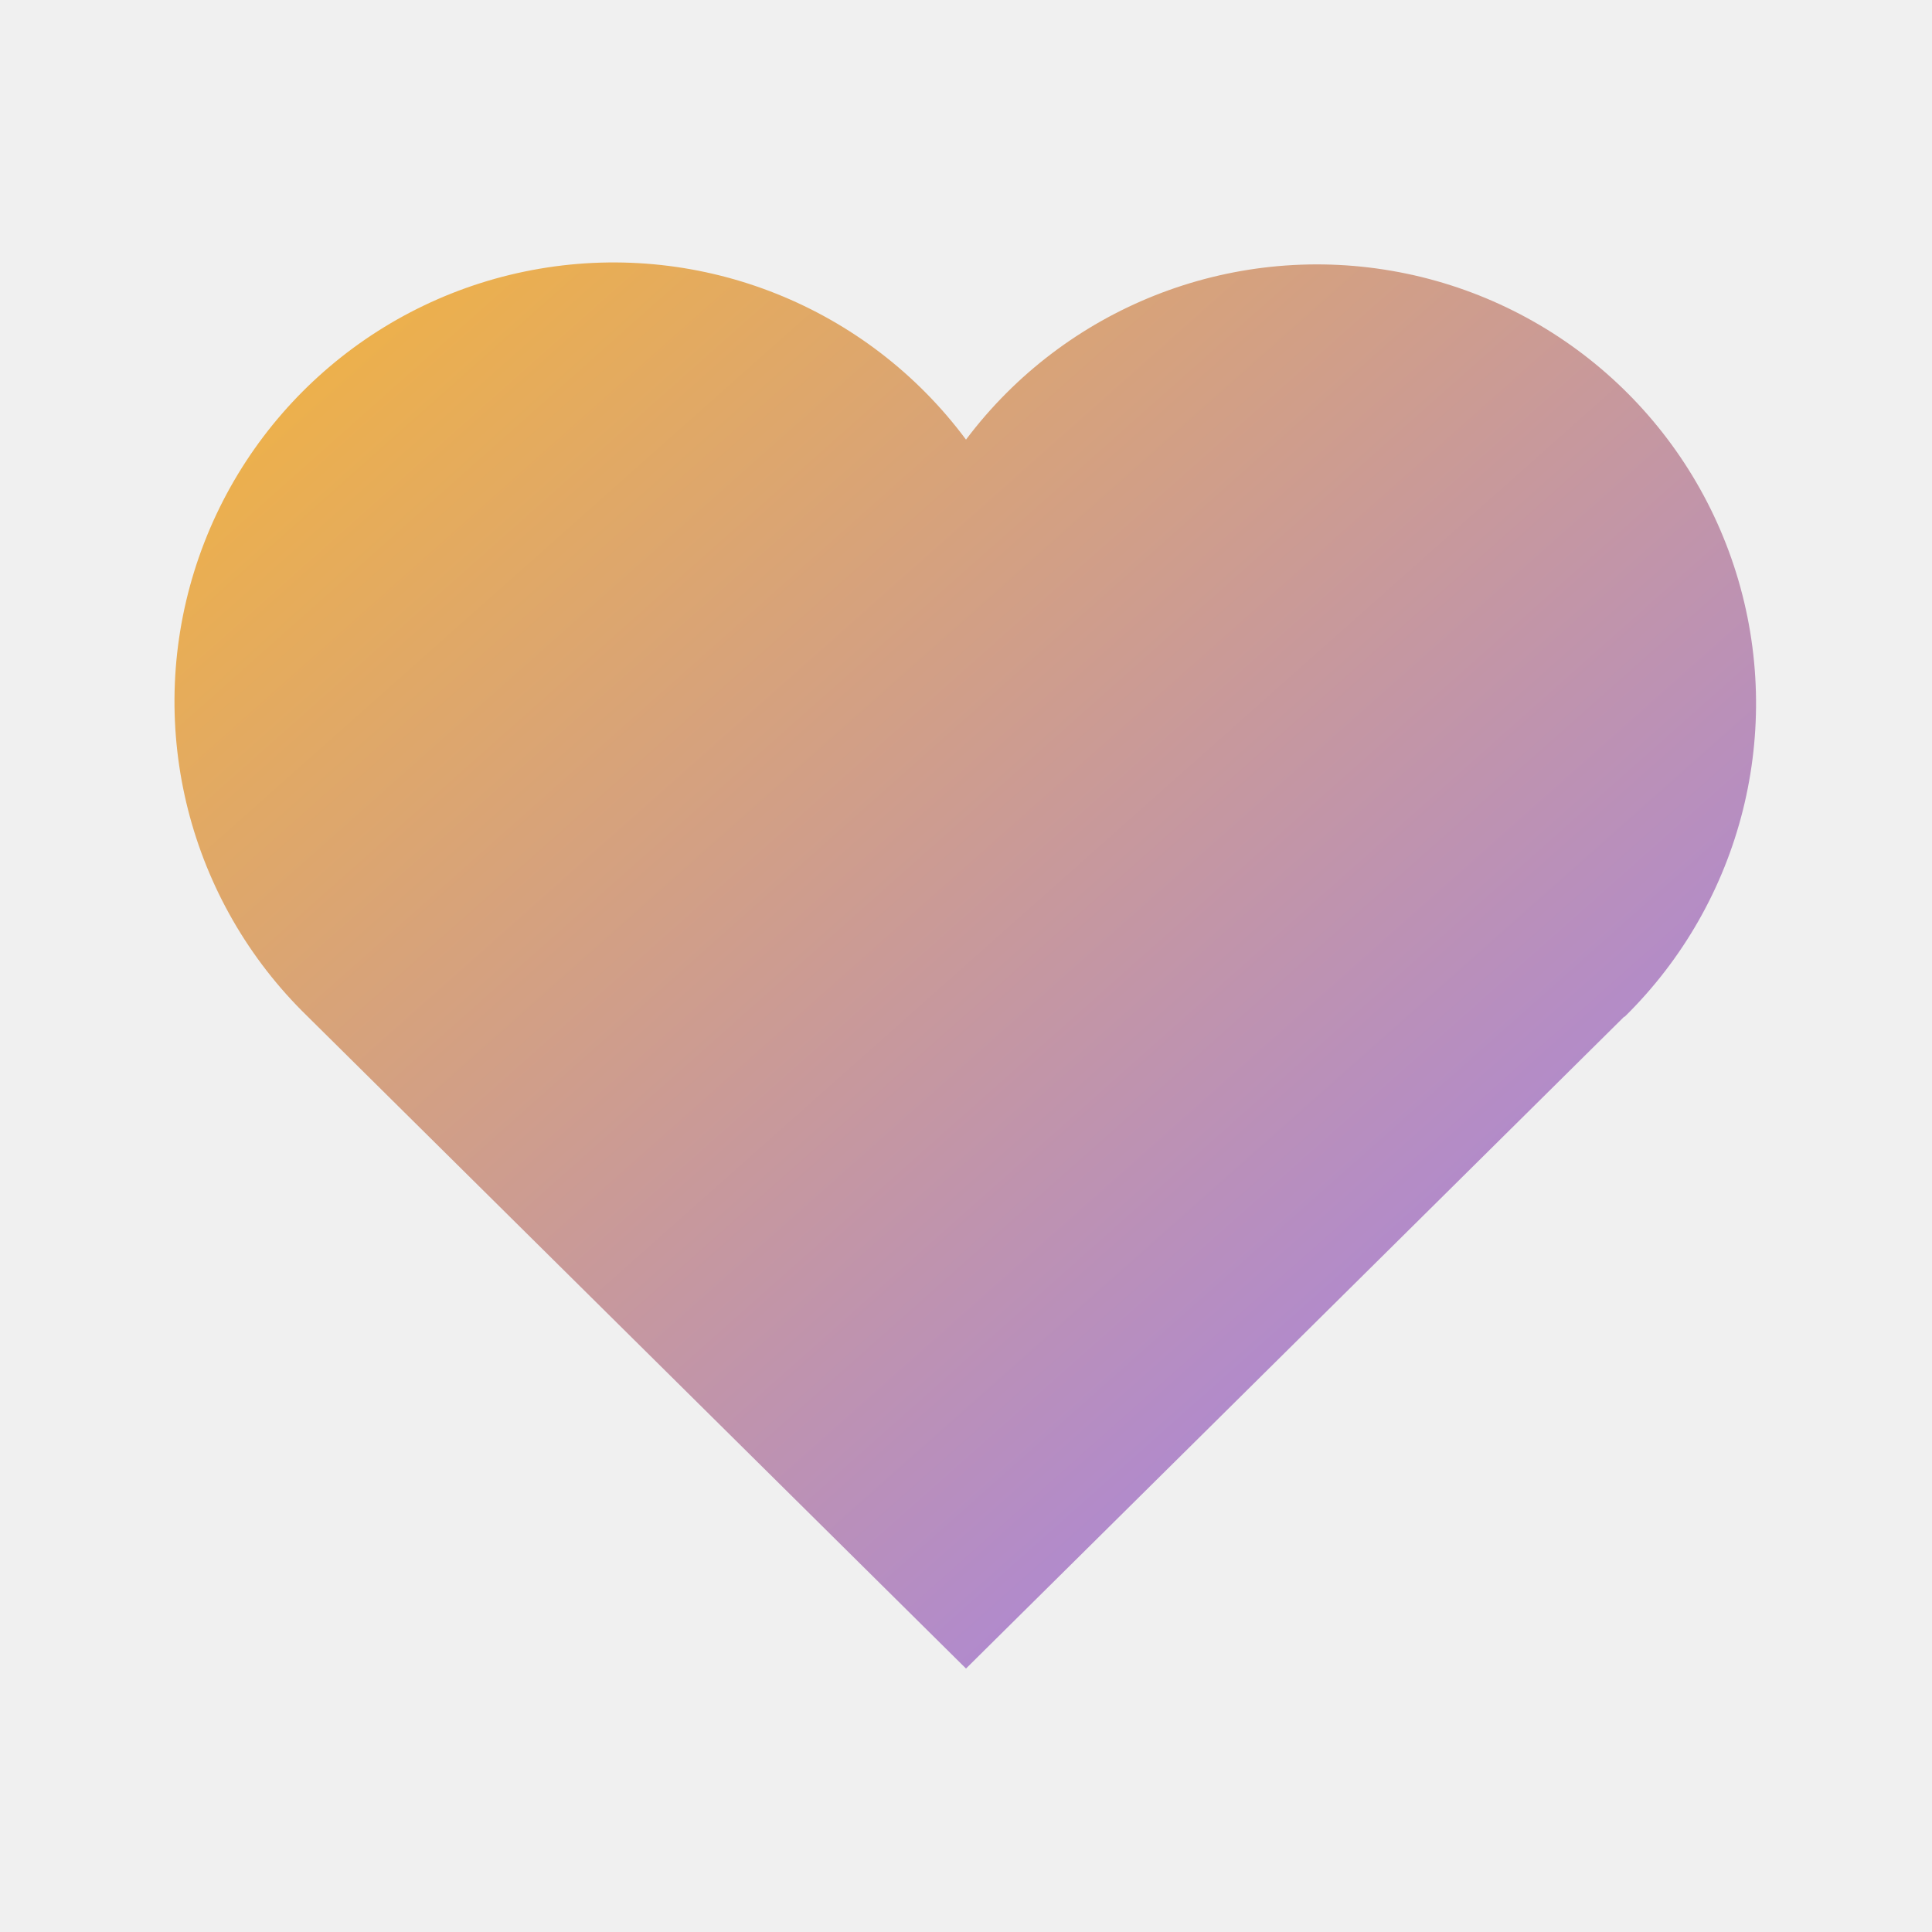
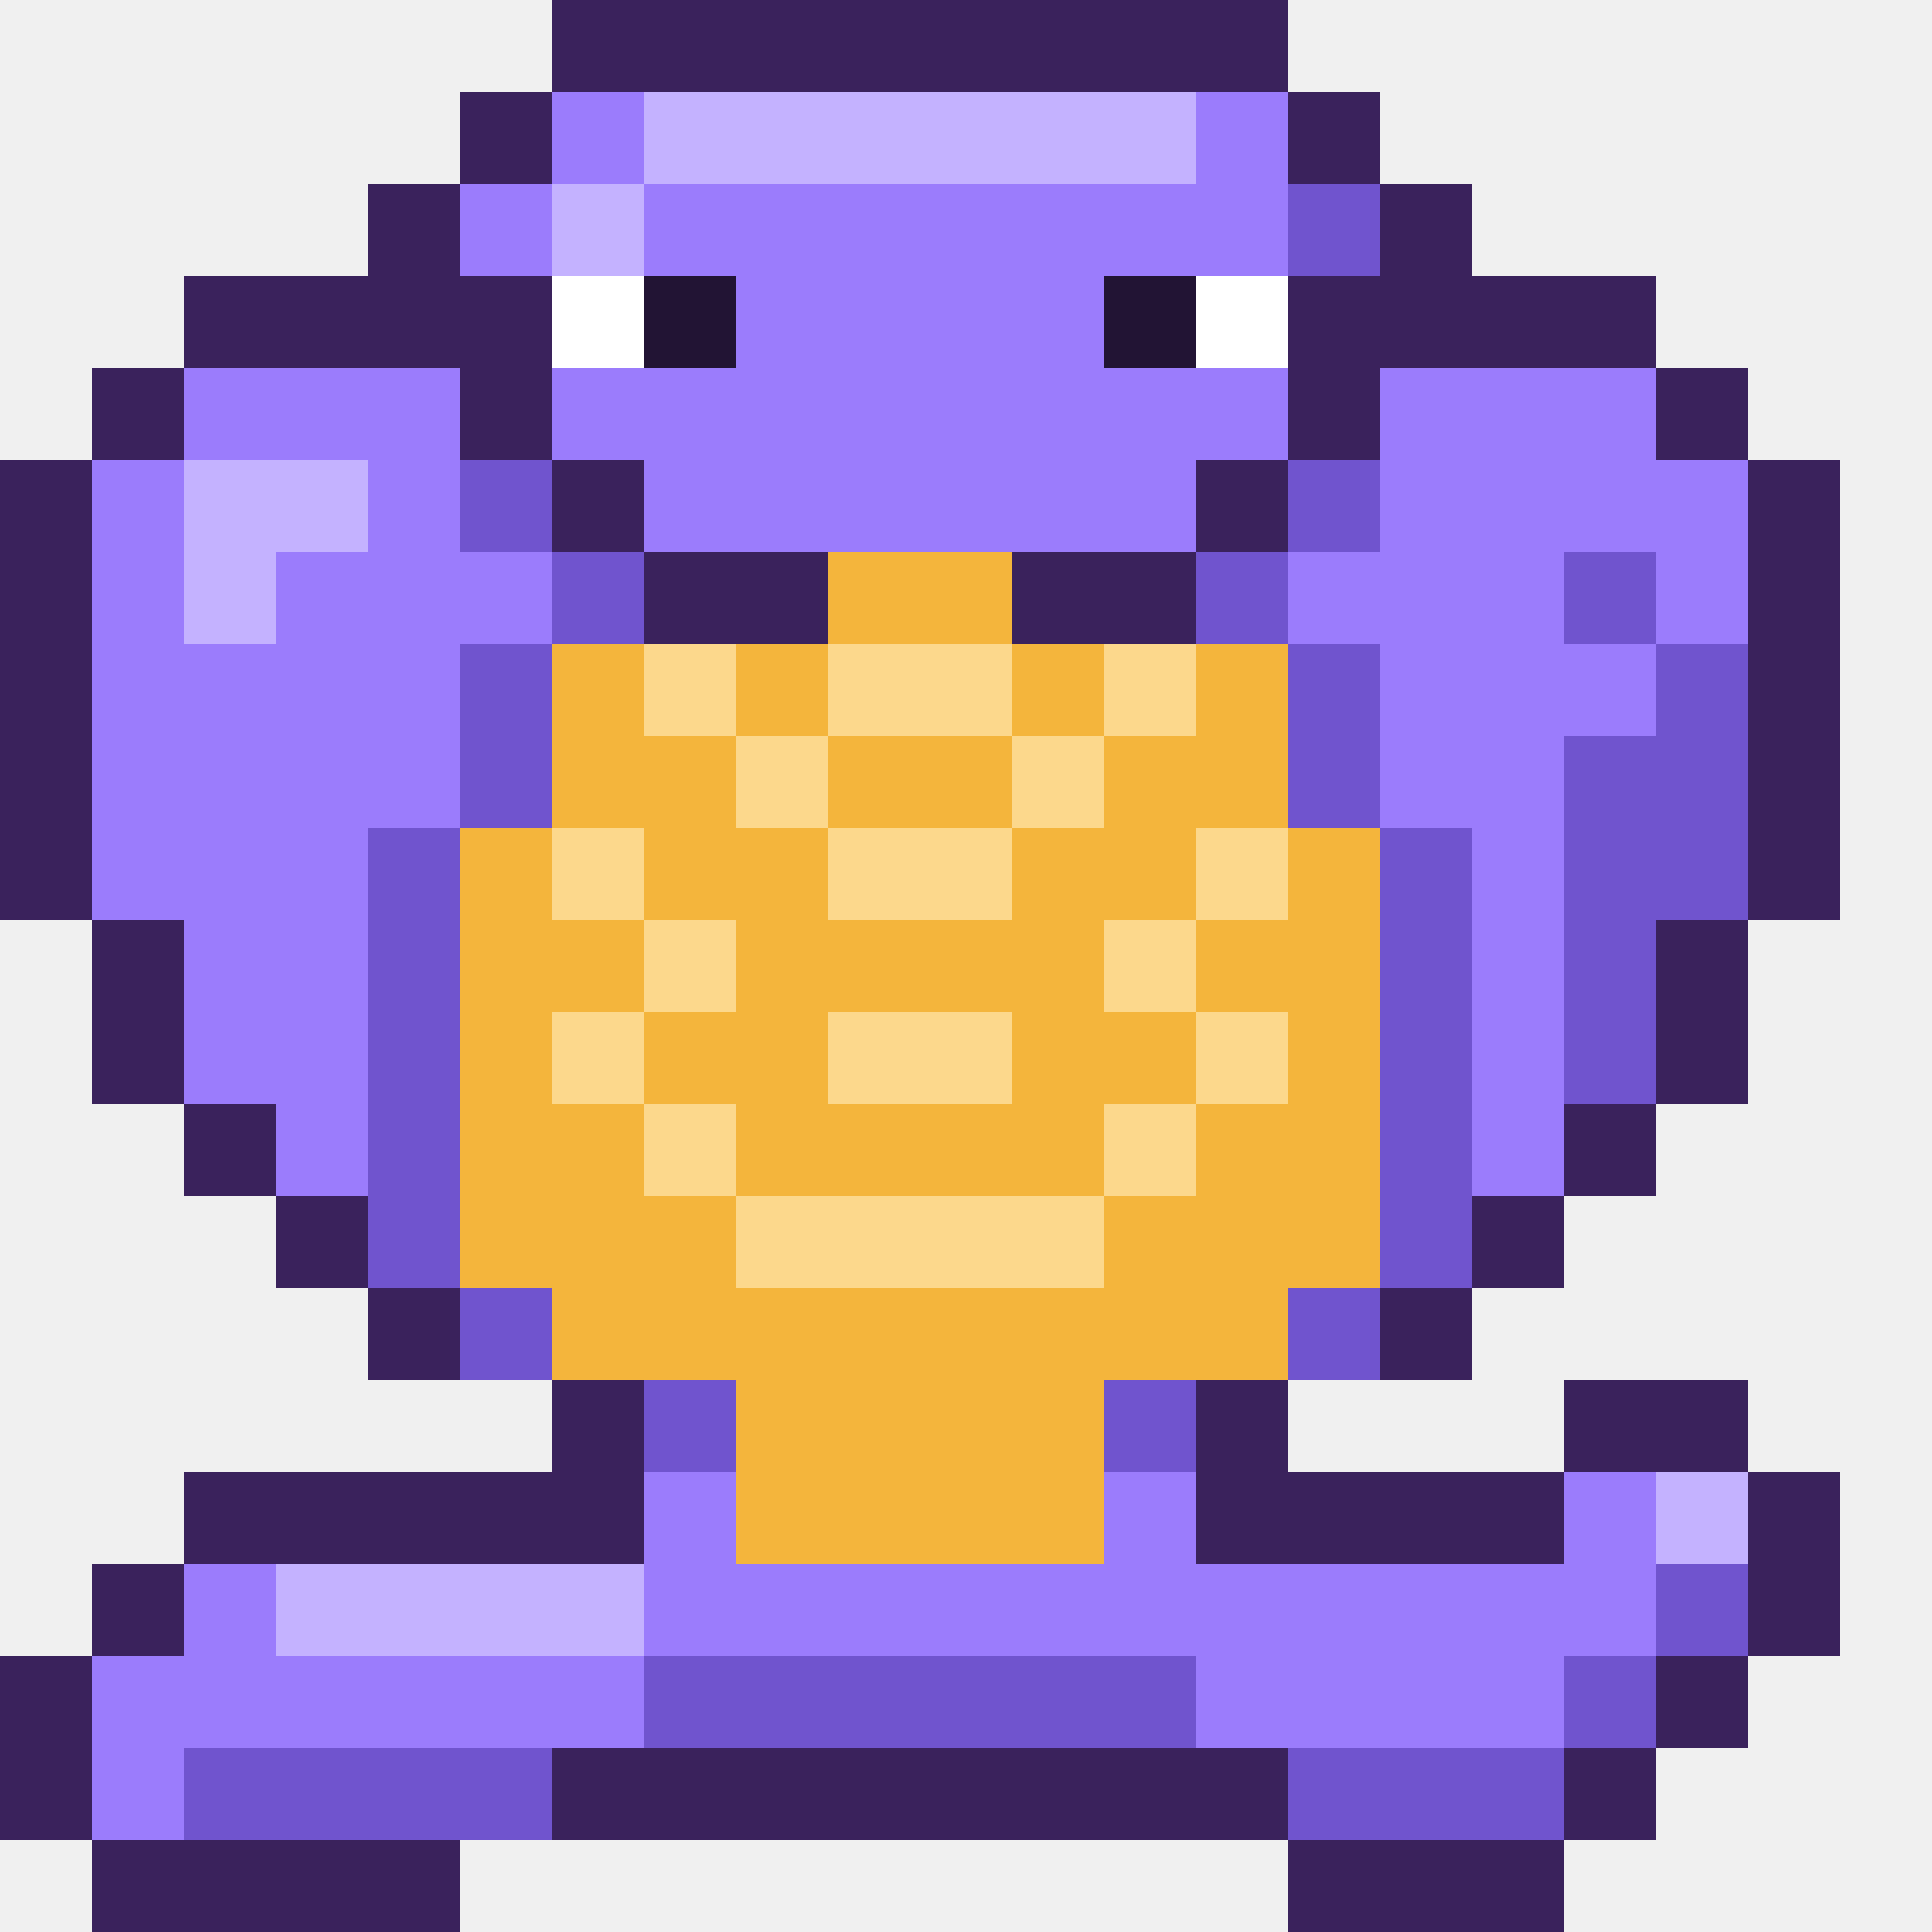
- <svg xmlns="http://www.w3.org/2000/svg" viewBox="1 2 22 22">
-   <defs>
-     <linearGradient id="kobra-heart" x1="0" y1="0" x2="1" y2="1">
-       <stop offset="0" stop-color="#F4B53C" />
-       <stop offset="1" stop-color="#9B7CFC" />
-     </linearGradient>
-   </defs>
-   <path fill="url(#kobra-heart)" d="M19.5 13.572L12 21l-7.5-7.428m0 0A5 5 0 1 1 12 7.006a5 5 0 1 1 7.5 6.572" />
+ <svg xmlns="http://www.w3.org/2000/svg" viewBox="0 0 21 21" shape-rendering="crispEdges">
+   <rect x="6" y="0" width="8" height="1" fill="#3A225C" />
+   <rect x="5" y="1" width="1" height="1" fill="#3A225C" />
+   <rect x="6" y="1" width="1" height="1" fill="#9B7CFC" />
+   <rect x="7" y="1" width="6" height="1" fill="#C4B2FF" />
+   <rect x="13" y="1" width="1" height="1" fill="#9B7CFC" />
+   <rect x="14" y="1" width="1" height="1" fill="#3A225C" />
+   <rect x="4" y="2" width="1" height="1" fill="#3A225C" />
+   <rect x="5" y="2" width="1" height="1" fill="#9B7CFC" />
+   <rect x="6" y="2" width="1" height="1" fill="#C4B2FF" />
+   <rect x="7" y="2" width="7" height="1" fill="#9B7CFC" />
+   <rect x="14" y="2" width="1" height="1" fill="#7054CE" />
+   <rect x="15" y="2" width="1" height="1" fill="#3A225C" />
+   <rect x="2" y="3" width="4" height="1" fill="#3A225C" />
+   <rect x="6" y="3" width="1" height="1" fill="#FFFFFF" />
+   <rect x="7" y="3" width="1" height="1" fill="#221434" />
+   <rect x="8" y="3" width="4" height="1" fill="#9B7CFC" />
+   <rect x="12" y="3" width="1" height="1" fill="#221434" />
+   <rect x="13" y="3" width="1" height="1" fill="#FFFFFF" />
+   <rect x="14" y="3" width="4" height="1" fill="#3A225C" />
+   <rect x="1" y="4" width="1" height="1" fill="#3A225C" />
+   <rect x="2" y="4" width="3" height="1" fill="#9B7CFC" />
+   <rect x="5" y="4" width="1" height="1" fill="#3A225C" />
+   <rect x="6" y="4" width="8" height="1" fill="#9B7CFC" />
+   <rect x="14" y="4" width="1" height="1" fill="#3A225C" />
+   <rect x="15" y="4" width="3" height="1" fill="#9B7CFC" />
+   <rect x="18" y="4" width="1" height="1" fill="#3A225C" />
+   <rect x="0" y="5" width="1" height="1" fill="#3A225C" />
+   <rect x="1" y="5" width="1" height="1" fill="#9B7CFC" />
+   <rect x="2" y="5" width="2" height="1" fill="#C4B2FF" />
+   <rect x="4" y="5" width="1" height="1" fill="#9B7CFC" />
+   <rect x="5" y="5" width="1" height="1" fill="#7054CE" />
+   <rect x="6" y="5" width="1" height="1" fill="#3A225C" />
+   <rect x="7" y="5" width="6" height="1" fill="#9B7CFC" />
+   <rect x="13" y="5" width="1" height="1" fill="#3A225C" />
+   <rect x="14" y="5" width="1" height="1" fill="#7054CE" />
+   <rect x="15" y="5" width="4" height="1" fill="#9B7CFC" />
+   <rect x="19" y="5" width="1" height="1" fill="#3A225C" />
+   <rect x="0" y="6" width="1" height="1" fill="#3A225C" />
+   <rect x="1" y="6" width="1" height="1" fill="#9B7CFC" />
+   <rect x="2" y="6" width="1" height="1" fill="#C4B2FF" />
+   <rect x="3" y="6" width="3" height="1" fill="#9B7CFC" />
+   <rect x="6" y="6" width="1" height="1" fill="#7054CE" />
+   <rect x="7" y="6" width="2" height="1" fill="#3A225C" />
+   <rect x="9" y="6" width="2" height="1" fill="#F4B53C" />
+   <rect x="11" y="6" width="2" height="1" fill="#3A225C" />
+   <rect x="13" y="6" width="1" height="1" fill="#7054CE" />
+   <rect x="14" y="6" width="3" height="1" fill="#9B7CFC" />
+   <rect x="17" y="6" width="1" height="1" fill="#7054CE" />
+   <rect x="18" y="6" width="1" height="1" fill="#9B7CFC" />
+   <rect x="19" y="6" width="1" height="1" fill="#3A225C" />
+   <rect x="0" y="7" width="1" height="1" fill="#3A225C" />
+   <rect x="1" y="7" width="4" height="1" fill="#9B7CFC" />
+   <rect x="5" y="7" width="1" height="1" fill="#7054CE" />
+   <rect x="6" y="7" width="1" height="1" fill="#F4B53C" />
+   <rect x="7" y="7" width="1" height="1" fill="#FCD88C" />
+   <rect x="8" y="7" width="1" height="1" fill="#F4B53C" />
+   <rect x="9" y="7" width="2" height="1" fill="#FCD88C" />
+   <rect x="11" y="7" width="1" height="1" fill="#F4B53C" />
+   <rect x="12" y="7" width="1" height="1" fill="#FCD88C" />
+   <rect x="13" y="7" width="1" height="1" fill="#F4B53C" />
+   <rect x="14" y="7" width="1" height="1" fill="#7054CE" />
+   <rect x="15" y="7" width="3" height="1" fill="#9B7CFC" />
+   <rect x="18" y="7" width="1" height="1" fill="#7054CE" />
+   <rect x="19" y="7" width="1" height="1" fill="#3A225C" />
+   <rect x="0" y="8" width="1" height="1" fill="#3A225C" />
+   <rect x="1" y="8" width="4" height="1" fill="#9B7CFC" />
+   <rect x="5" y="8" width="1" height="1" fill="#7054CE" />
+   <rect x="6" y="8" width="2" height="1" fill="#F4B53C" />
+   <rect x="8" y="8" width="1" height="1" fill="#FCD88C" />
+   <rect x="9" y="8" width="2" height="1" fill="#F4B53C" />
+   <rect x="11" y="8" width="1" height="1" fill="#FCD88C" />
+   <rect x="12" y="8" width="2" height="1" fill="#F4B53C" />
+   <rect x="14" y="8" width="1" height="1" fill="#7054CE" />
+   <rect x="15" y="8" width="2" height="1" fill="#9B7CFC" />
+   <rect x="17" y="8" width="2" height="1" fill="#7054CE" />
+   <rect x="19" y="8" width="1" height="1" fill="#3A225C" />
+   <rect x="0" y="9" width="1" height="1" fill="#3A225C" />
+   <rect x="1" y="9" width="3" height="1" fill="#9B7CFC" />
+   <rect x="4" y="9" width="1" height="1" fill="#7054CE" />
+   <rect x="5" y="9" width="1" height="1" fill="#F4B53C" />
+   <rect x="6" y="9" width="1" height="1" fill="#FCD88C" />
+   <rect x="7" y="9" width="2" height="1" fill="#F4B53C" />
+   <rect x="9" y="9" width="2" height="1" fill="#FCD88C" />
+   <rect x="11" y="9" width="2" height="1" fill="#F4B53C" />
+   <rect x="13" y="9" width="1" height="1" fill="#FCD88C" />
+   <rect x="14" y="9" width="1" height="1" fill="#F4B53C" />
+   <rect x="15" y="9" width="1" height="1" fill="#7054CE" />
+   <rect x="16" y="9" width="1" height="1" fill="#9B7CFC" />
+   <rect x="17" y="9" width="2" height="1" fill="#7054CE" />
+   <rect x="19" y="9" width="1" height="1" fill="#3A225C" />
+   <rect x="1" y="10" width="1" height="1" fill="#3A225C" />
+   <rect x="2" y="10" width="2" height="1" fill="#9B7CFC" />
+   <rect x="4" y="10" width="1" height="1" fill="#7054CE" />
+   <rect x="5" y="10" width="2" height="1" fill="#F4B53C" />
+   <rect x="7" y="10" width="1" height="1" fill="#FCD88C" />
+   <rect x="8" y="10" width="4" height="1" fill="#F4B53C" />
+   <rect x="12" y="10" width="1" height="1" fill="#FCD88C" />
+   <rect x="13" y="10" width="2" height="1" fill="#F4B53C" />
+   <rect x="15" y="10" width="1" height="1" fill="#7054CE" />
+   <rect x="16" y="10" width="1" height="1" fill="#9B7CFC" />
+   <rect x="17" y="10" width="1" height="1" fill="#7054CE" />
+   <rect x="18" y="10" width="1" height="1" fill="#3A225C" />
+   <rect x="1" y="11" width="1" height="1" fill="#3A225C" />
+   <rect x="2" y="11" width="2" height="1" fill="#9B7CFC" />
+   <rect x="4" y="11" width="1" height="1" fill="#7054CE" />
+   <rect x="5" y="11" width="1" height="1" fill="#F4B53C" />
+   <rect x="6" y="11" width="1" height="1" fill="#FCD88C" />
+   <rect x="7" y="11" width="2" height="1" fill="#F4B53C" />
+   <rect x="9" y="11" width="2" height="1" fill="#FCD88C" />
+   <rect x="11" y="11" width="2" height="1" fill="#F4B53C" />
+   <rect x="13" y="11" width="1" height="1" fill="#FCD88C" />
+   <rect x="14" y="11" width="1" height="1" fill="#F4B53C" />
+   <rect x="15" y="11" width="1" height="1" fill="#7054CE" />
+   <rect x="16" y="11" width="1" height="1" fill="#9B7CFC" />
+   <rect x="17" y="11" width="1" height="1" fill="#7054CE" />
+   <rect x="18" y="11" width="1" height="1" fill="#3A225C" />
+   <rect x="2" y="12" width="1" height="1" fill="#3A225C" />
+   <rect x="3" y="12" width="1" height="1" fill="#9B7CFC" />
+   <rect x="4" y="12" width="1" height="1" fill="#7054CE" />
+   <rect x="5" y="12" width="2" height="1" fill="#F4B53C" />
+   <rect x="7" y="12" width="1" height="1" fill="#FCD88C" />
+   <rect x="8" y="12" width="4" height="1" fill="#F4B53C" />
+   <rect x="12" y="12" width="1" height="1" fill="#FCD88C" />
+   <rect x="13" y="12" width="2" height="1" fill="#F4B53C" />
+   <rect x="15" y="12" width="1" height="1" fill="#7054CE" />
+   <rect x="16" y="12" width="1" height="1" fill="#9B7CFC" />
+   <rect x="17" y="12" width="1" height="1" fill="#3A225C" />
+   <rect x="3" y="13" width="1" height="1" fill="#3A225C" />
+   <rect x="4" y="13" width="1" height="1" fill="#7054CE" />
+   <rect x="5" y="13" width="3" height="1" fill="#F4B53C" />
+   <rect x="8" y="13" width="4" height="1" fill="#FCD88C" />
+   <rect x="12" y="13" width="3" height="1" fill="#F4B53C" />
+   <rect x="15" y="13" width="1" height="1" fill="#7054CE" />
+   <rect x="16" y="13" width="1" height="1" fill="#3A225C" />
+   <rect x="4" y="14" width="1" height="1" fill="#3A225C" />
+   <rect x="5" y="14" width="1" height="1" fill="#7054CE" />
+   <rect x="6" y="14" width="8" height="1" fill="#F4B53C" />
+   <rect x="14" y="14" width="1" height="1" fill="#7054CE" />
+   <rect x="15" y="14" width="1" height="1" fill="#3A225C" />
+   <rect x="6" y="15" width="1" height="1" fill="#3A225C" />
+   <rect x="7" y="15" width="1" height="1" fill="#7054CE" />
+   <rect x="8" y="15" width="4" height="1" fill="#F4B53C" />
+   <rect x="12" y="15" width="1" height="1" fill="#7054CE" />
+   <rect x="13" y="15" width="1" height="1" fill="#3A225C" />
+   <rect x="17" y="15" width="2" height="1" fill="#3A225C" />
+   <rect x="2" y="16" width="5" height="1" fill="#3A225C" />
+   <rect x="7" y="16" width="1" height="1" fill="#9B7CFC" />
+   <rect x="8" y="16" width="4" height="1" fill="#F4B53C" />
+   <rect x="12" y="16" width="1" height="1" fill="#9B7CFC" />
+   <rect x="13" y="16" width="4" height="1" fill="#3A225C" />
+   <rect x="17" y="16" width="1" height="1" fill="#9B7CFC" />
+   <rect x="18" y="16" width="1" height="1" fill="#C4B2FF" />
+   <rect x="19" y="16" width="1" height="1" fill="#3A225C" />
+   <rect x="1" y="17" width="1" height="1" fill="#3A225C" />
+   <rect x="2" y="17" width="1" height="1" fill="#9B7CFC" />
+   <rect x="3" y="17" width="4" height="1" fill="#C4B2FF" />
+   <rect x="7" y="17" width="11" height="1" fill="#9B7CFC" />
+   <rect x="18" y="17" width="1" height="1" fill="#7054CE" />
+   <rect x="19" y="17" width="1" height="1" fill="#3A225C" />
+   <rect x="0" y="18" width="1" height="1" fill="#3A225C" />
+   <rect x="1" y="18" width="6" height="1" fill="#9B7CFC" />
+   <rect x="7" y="18" width="6" height="1" fill="#7054CE" />
+   <rect x="13" y="18" width="4" height="1" fill="#9B7CFC" />
+   <rect x="17" y="18" width="1" height="1" fill="#7054CE" />
+   <rect x="18" y="18" width="1" height="1" fill="#3A225C" />
+   <rect x="0" y="19" width="1" height="1" fill="#3A225C" />
+   <rect x="1" y="19" width="1" height="1" fill="#9B7CFC" />
+   <rect x="2" y="19" width="4" height="1" fill="#7054CE" />
+   <rect x="6" y="19" width="8" height="1" fill="#3A225C" />
+   <rect x="14" y="19" width="3" height="1" fill="#7054CE" />
+   <rect x="17" y="19" width="1" height="1" fill="#3A225C" />
+   <rect x="1" y="20" width="4" height="1" fill="#3A225C" />
+   <rect x="14" y="20" width="3" height="1" fill="#3A225C" />
</svg>
